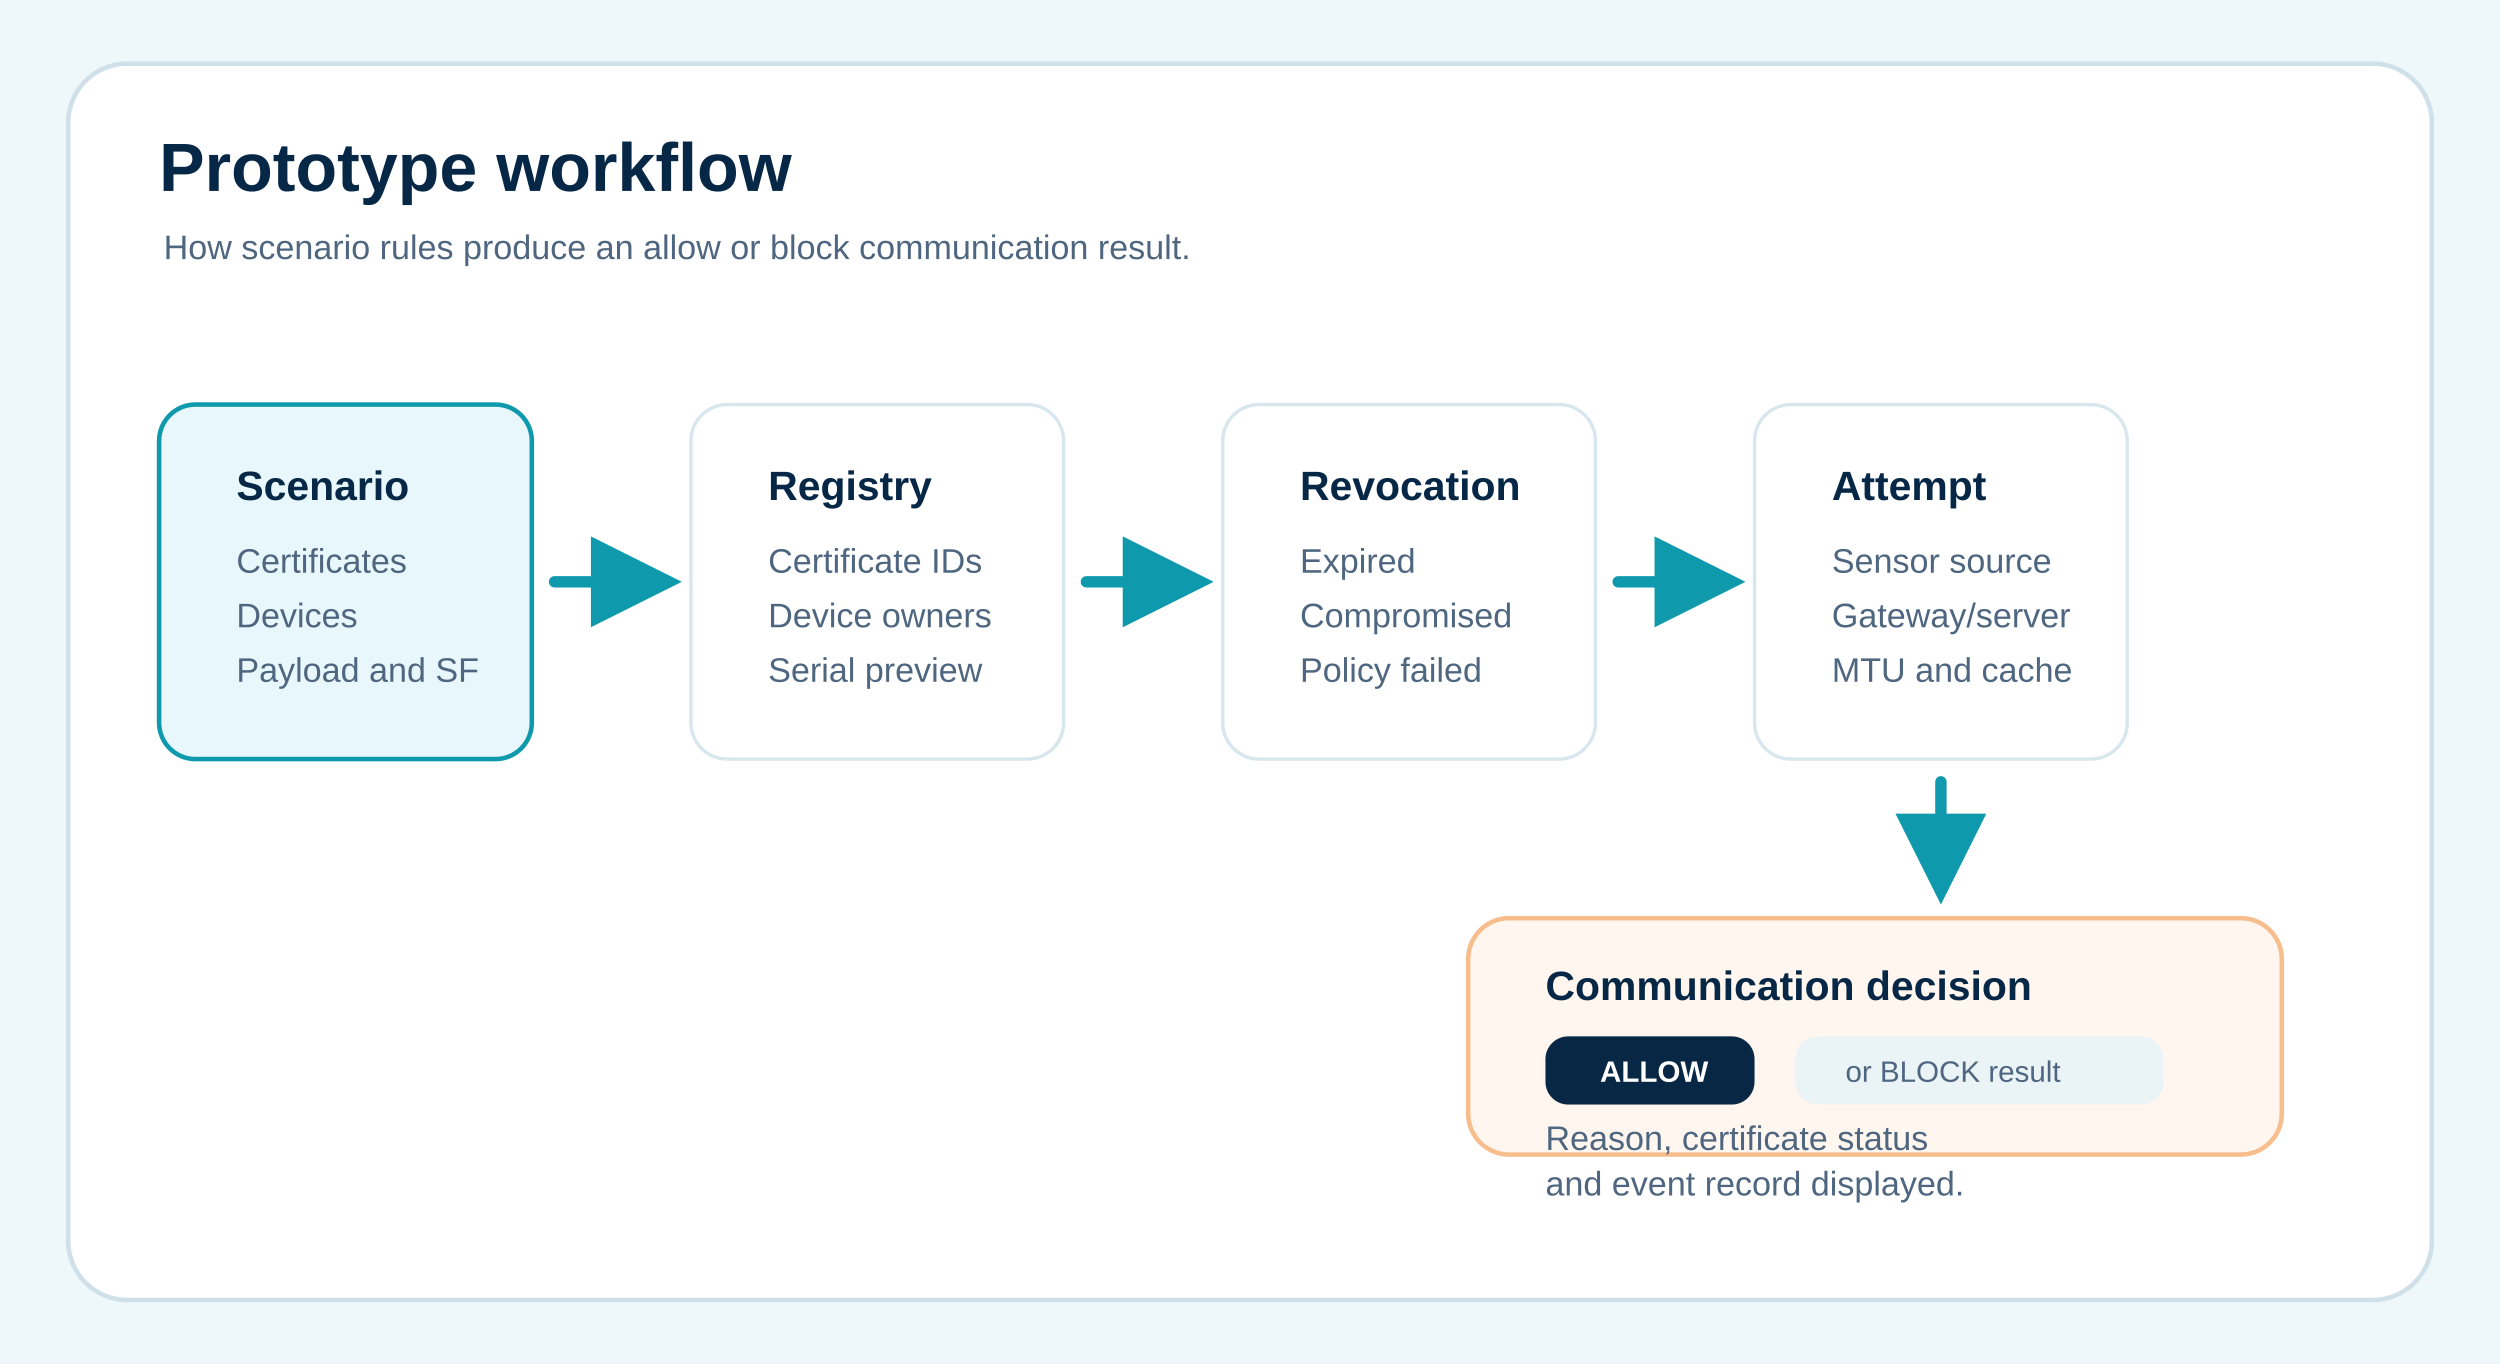
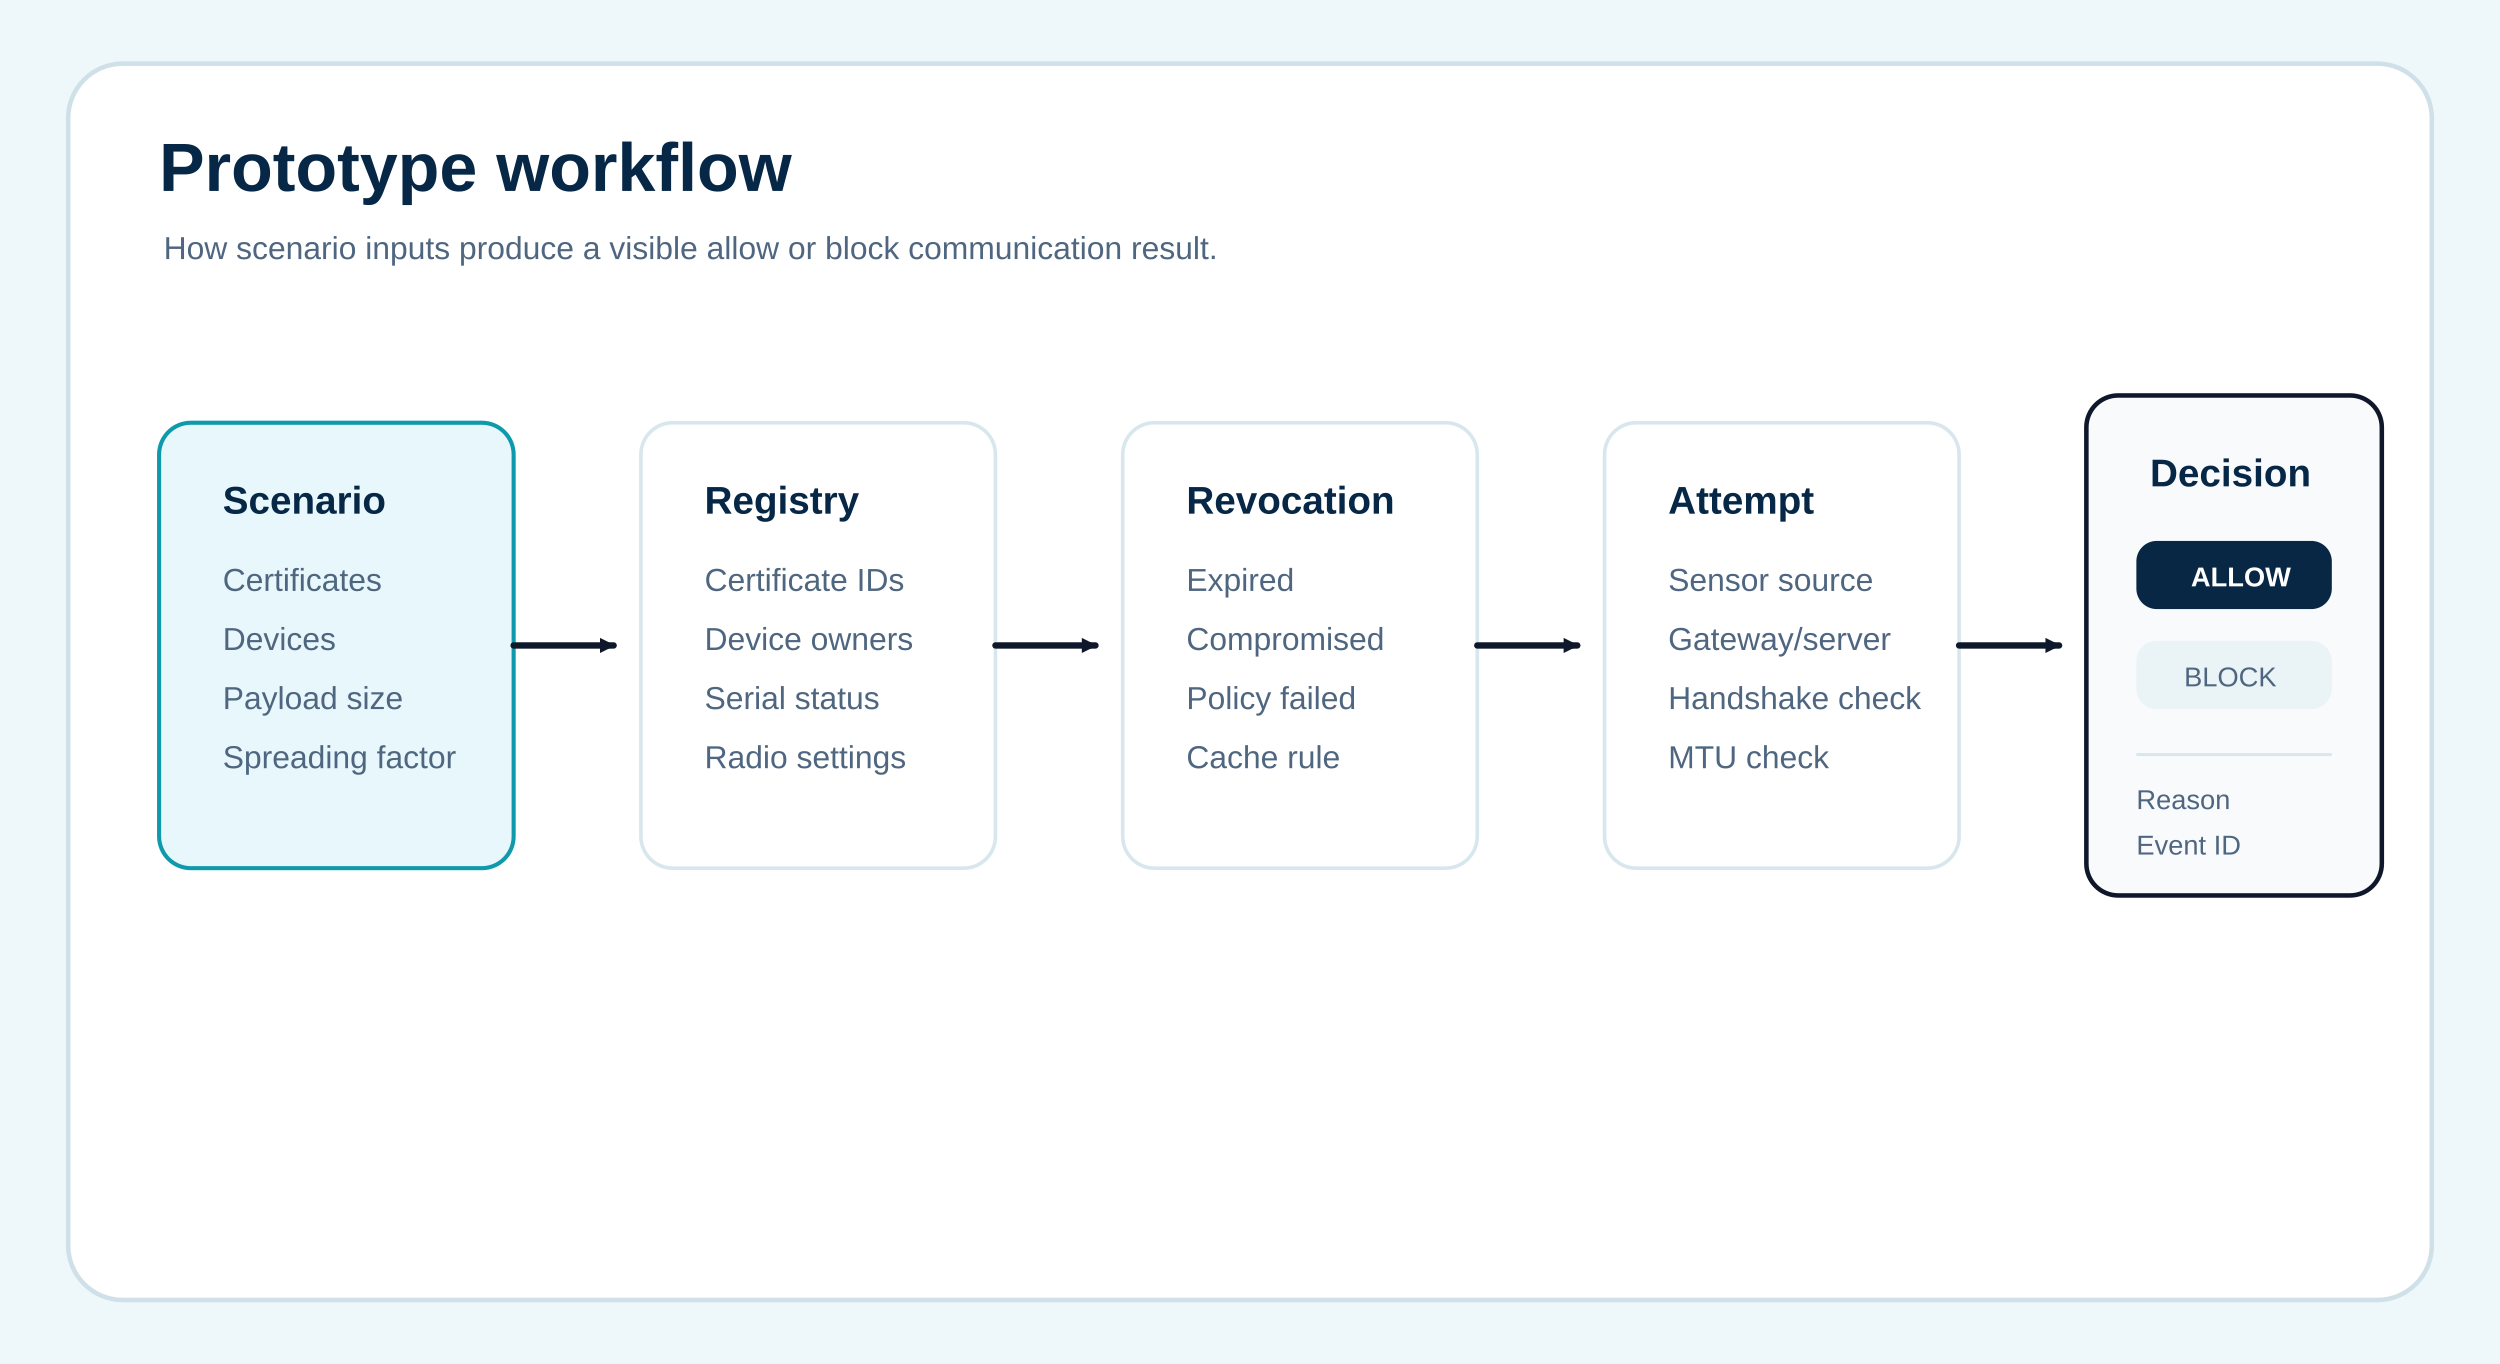
<svg xmlns="http://www.w3.org/2000/svg" viewBox="0 0 1100 600" role="img" aria-labelledby="title desc">
  <defs>
-     <marker id="arrow" viewBox="0 0 10 10" refX="8.5" refY="5" markerWidth="8" markerHeight="8" orient="auto">
-       <path d="M0 0 L10 5 L0 10 Z" fill="#0e9aac" />
+     <marker id="arrow" viewBox="0 0 12 12" refX="10" refY="6" markerWidth="8" markerHeight="8" orient="auto" markerUnits="userSpaceOnUse">
+       <path d="M1 1L11 6L1 11Z" fill="#0f172a" />
    </marker>
-     <style>.bg{fill:#eef7fa}.panel{fill:#fff;stroke:#cfe0e8;stroke-width:2}.card{fill:#fff;stroke:#d8e7ee;stroke-width:1.5}.input{fill:#e8f7fb;stroke:#0e9aac;stroke-width:2}.output{fill:#fff7ef;stroke:#f7bd8d;stroke-width:2}.ink{fill:#062746;font-family:Arial,Helvetica,sans-serif;font-weight:700}.muted{fill:#4f6680;font-family:Arial,Helvetica,sans-serif}.title{font-size:30px}.label{font-size:18px}.small{font-size:15px}.tiny{font-size:13px}.line{fill:none;stroke:#0e9aac;stroke-width:5;stroke-linecap:round;stroke-linejoin:round;marker-end:url(#arrow)}.soft{fill:#eaf3f6}.dark{fill:#082744}</style>
+     <style>
+       .bg{fill:#eef7fa}.panel{fill:#fff;stroke:#cfe0e8;stroke-width:2}.card{fill:#fff;stroke:#d8e7ee;stroke-width:1.6}.input{fill:#e8f7fb;stroke:#0e9aac;stroke-width:1.8}.result{fill:#f8fafc;stroke:#0f172a;stroke-width:2}.ink{fill:#062746;font-family:Arial,Helvetica,sans-serif;font-weight:700}.muted{fill:#4f6680;font-family:Arial,Helvetica,sans-serif}.title{font-size:30px}.label{font-size:17px}.small{font-size:14px}.tiny{font-size:12px}.line{fill:none;stroke:#0f172a;stroke-width:2.8;stroke-linecap:round;stroke-linejoin:round;marker-end:url(#arrow)}.pill{fill:#eaf3f6}.dark{fill:#082744}.teal{fill:#0e9aac}.rule{stroke:#d8e7ee;stroke-width:1.3}
+     </style>
  </defs>
  <rect class="bg" width="1100" height="600" />
-   <rect class="panel" x="30" y="28" width="1040" height="544" rx="26" />
+   <rect class="panel" x="30" y="28" width="1040" height="544" rx="24" />
  <text class="ink title" x="70" y="84">Prototype workflow</text>
-   <text class="muted small" x="72" y="114">How scenario rules produce an allow or block communication result.</text>
-   <rect class="input" x="70" y="178" width="164" height="156" rx="16" />
-   <text class="ink label" x="104" y="220">Scenario</text>
-   <text class="muted small" x="104" y="252">Certificates</text>
-   <text class="muted small" x="104" y="276">Devices</text>
-   <text class="muted small" x="104" y="300">Payload and SF</text>
-   <path class="line" d="M244 256 H294" />
-   <rect class="card" x="304" y="178" width="164" height="156" rx="16" />
-   <text class="ink label" x="338" y="220">Registry</text>
-   <text class="muted small" x="338" y="252">Certificate IDs</text>
-   <text class="muted small" x="338" y="276">Device owners</text>
-   <text class="muted small" x="338" y="300">Serial preview</text>
-   <path class="line" d="M478 256 H528" />
-   <rect class="card" x="538" y="178" width="164" height="156" rx="16" />
-   <text class="ink label" x="572" y="220">Revocation</text>
-   <text class="muted small" x="572" y="252">Expired</text>
-   <text class="muted small" x="572" y="276">Compromised</text>
-   <text class="muted small" x="572" y="300">Policy failed</text>
-   <path class="line" d="M712 256 H762" />
-   <rect class="card" x="772" y="178" width="164" height="156" rx="16" />
-   <text class="ink label" x="806" y="220">Attempt</text>
-   <text class="muted small" x="806" y="252">Sensor source</text>
-   <text class="muted small" x="806" y="276">Gateway/server</text>
-   <text class="muted small" x="806" y="300">MTU and cache</text>
-   <path class="line" d="M854 344 V392" />
-   <rect class="output" x="646" y="404" width="358" height="104" rx="18" />
-   <text class="ink label" x="680" y="440">Communication decision</text>
-   <rect class="dark" x="680" y="456" width="92" height="30" rx="10" />
-   <text fill="#fff" font-family="Arial,Helvetica,sans-serif" font-size="13" font-weight="700" x="704" y="476">ALLOW</text>
-   <rect class="soft" x="790" y="456" width="162" height="30" rx="10" />
-   <text class="muted tiny" x="812" y="476">or BLOCK result</text>
-   <text class="muted small" x="680" y="506">
-     <tspan x="680" dy="0">Reason, certificate status</tspan>
-     <tspan x="680" dy="20">and event record displayed.</tspan>
-   </text>
+   <text class="muted small" x="72" y="114">How scenario inputs produce a visible allow or block communication result.</text>
+   <rect class="input" x="70" y="186" width="156" height="196" rx="14" />
+   <text class="ink label" x="98" y="226">Scenario</text>
+   <text class="muted small" x="98" y="260">Certificates</text>
+   <text class="muted small" x="98" y="286">Devices</text>
+   <text class="muted small" x="98" y="312">Payload size</text>
+   <text class="muted small" x="98" y="338">Spreading factor</text>
+   <path class="line" d="M226 284H270" />
+   <rect class="card" x="282" y="186" width="156" height="196" rx="14" />
+   <text class="ink label" x="310" y="226">Registry</text>
+   <text class="muted small" x="310" y="260">Certificate IDs</text>
+   <text class="muted small" x="310" y="286">Device owners</text>
+   <text class="muted small" x="310" y="312">Serial status</text>
+   <text class="muted small" x="310" y="338">Radio settings</text>
+   <path class="line" d="M438 284H482" />
+   <rect class="card" x="494" y="186" width="156" height="196" rx="14" />
+   <text class="ink label" x="522" y="226">Revocation</text>
+   <text class="muted small" x="522" y="260">Expired</text>
+   <text class="muted small" x="522" y="286">Compromised</text>
+   <text class="muted small" x="522" y="312">Policy failed</text>
+   <text class="muted small" x="522" y="338">Cache rule</text>
+   <path class="line" d="M650 284H694" />
+   <rect class="card" x="706" y="186" width="156" height="196" rx="14" />
+   <text class="ink label" x="734" y="226">Attempt</text>
+   <text class="muted small" x="734" y="260">Sensor source</text>
+   <text class="muted small" x="734" y="286">Gateway/server</text>
+   <text class="muted small" x="734" y="312">Handshake check</text>
+   <text class="muted small" x="734" y="338">MTU check</text>
+   <path class="line" d="M862 284H906" />
+   <rect class="result" x="918" y="174" width="130" height="220" rx="14" />
+   <text class="ink label" x="946" y="214">Decision</text>
+   <rect class="dark" x="940" y="238" width="86" height="30" rx="9" />
+   <text fill="#fff" font-family="Arial,Helvetica,sans-serif" font-size="12" font-weight="700" x="964" y="258">ALLOW</text>
+   <rect class="pill" x="940" y="282" width="86" height="30" rx="9" />
+   <text class="muted tiny" x="961" y="302">BLOCK</text>
+   <path class="rule" d="M940 332H1026" />
+   <text class="muted tiny" x="940" y="356">Reason</text>
+   <text class="muted tiny" x="940" y="376">Event ID</text>
</svg>
